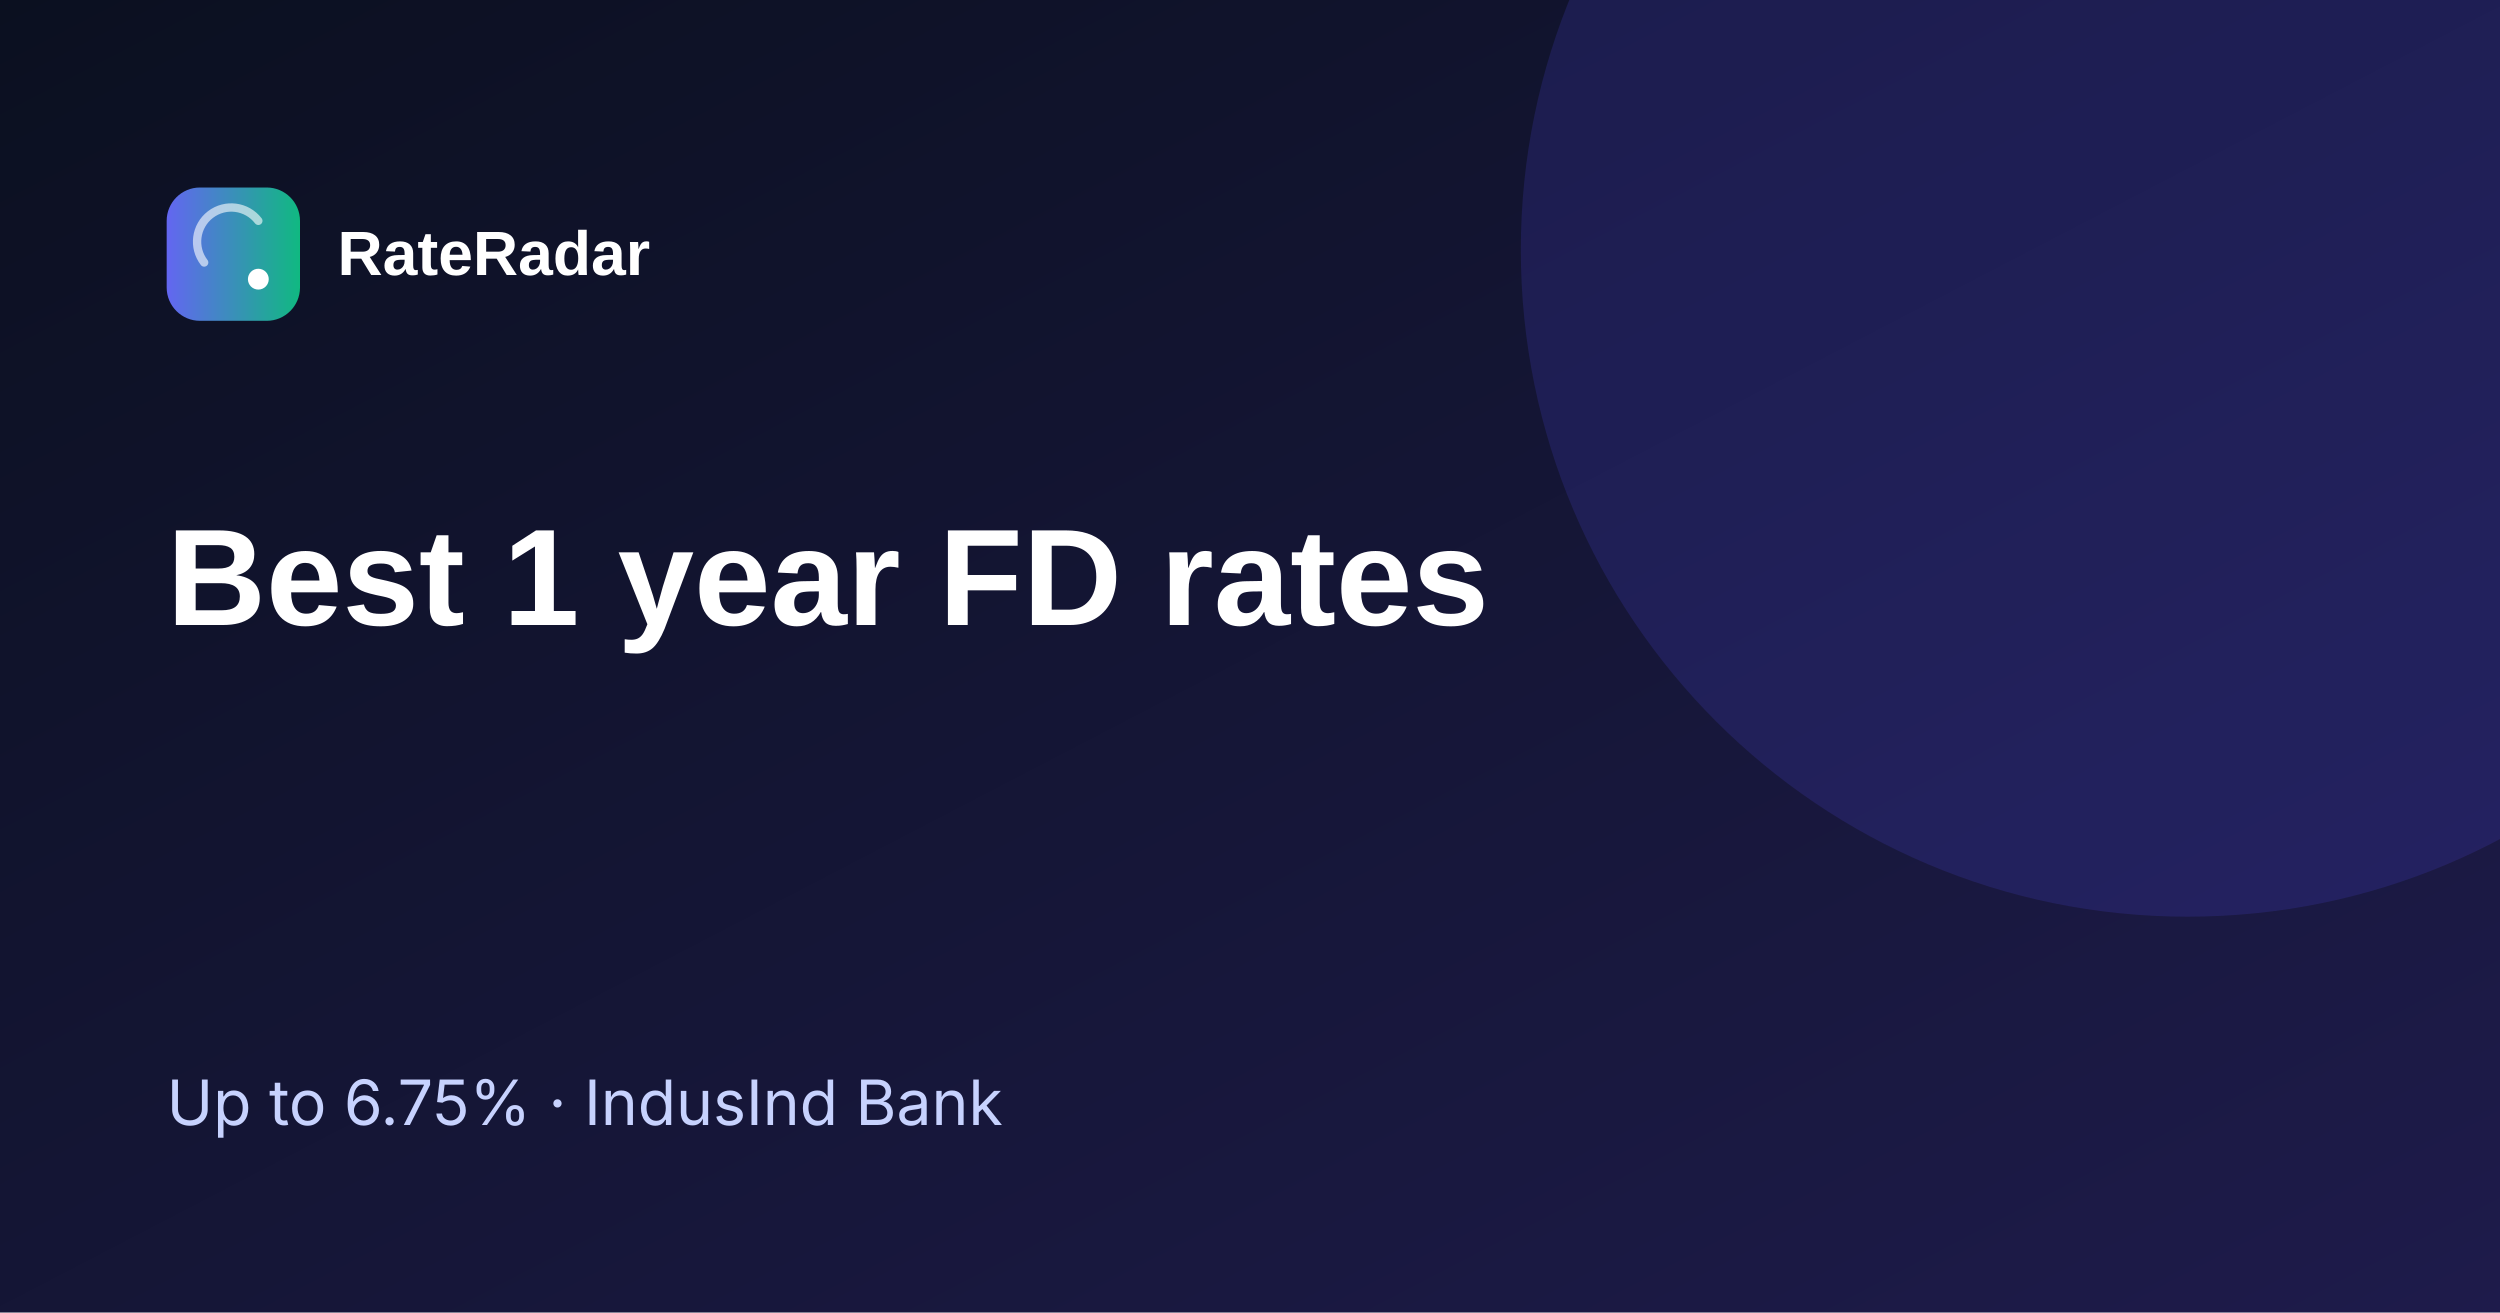
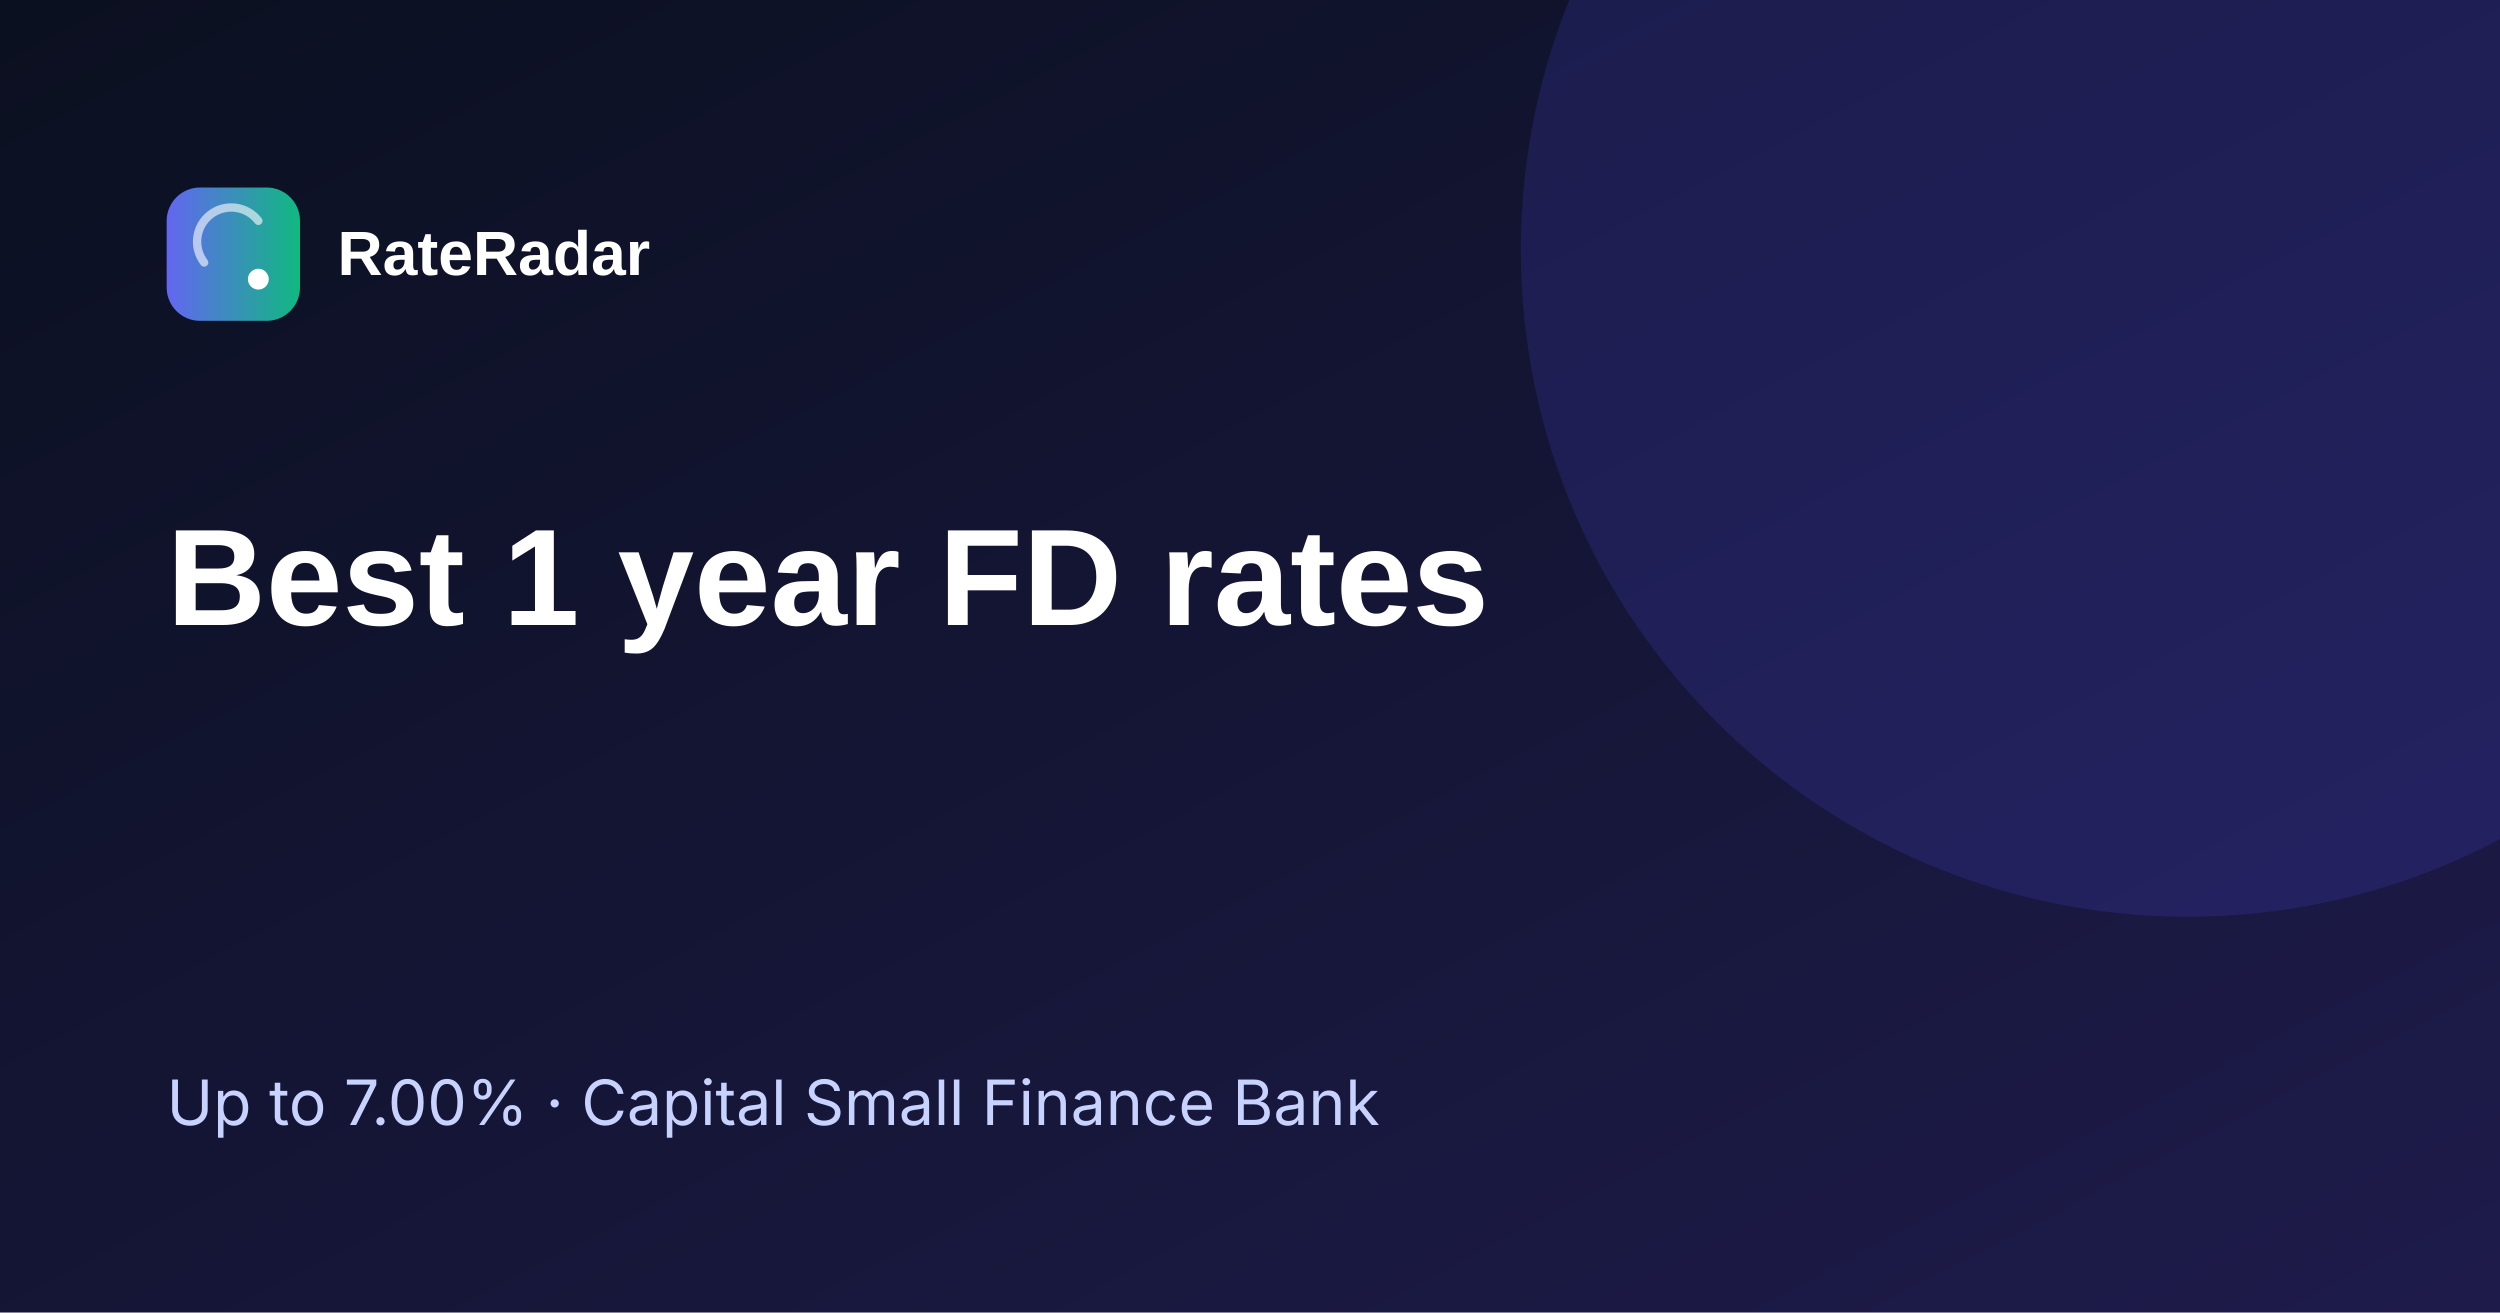
<svg xmlns="http://www.w3.org/2000/svg" width="1200" height="630" viewBox="0 0 1200 630">
  <defs>
    <linearGradient id="bg" x1="0" y1="0" x2="1" y2="1">
      <stop offset="0" stop-color="#0b1020" />
      <stop offset="1" stop-color="#1e1b4b" />
    </linearGradient>
    <linearGradient id="acc" x1="0" y1="0" x2="1" y2="0">
      <stop offset="0" stop-color="#6366f1" />
      <stop offset="1" stop-color="#10b981" />
    </linearGradient>
  </defs>
  <rect width="1200" height="630" fill="url(#bg)" />
  <circle cx="1050" cy="120" r="320" fill="#4f46e5" opacity="0.18" />
  <g transform="translate(80,90)">
    <rect width="64" height="64" rx="16" fill="url(#acc)" />
    <path d="M46 44 A16 16 0 0 1 72 24" transform="translate(-28,-8)" fill="none" stroke="white" stroke-width="4" stroke-linecap="round" opacity="0.6" />
    <circle cx="44" cy="44" r="5" fill="white" />
    <text x="82" y="42" font-family="Sora,Arial,sans-serif" font-size="30" font-weight="800" fill="#fff">RateRadar</text>
  </g>
  <text y="300" font-family="Sora,Arial,sans-serif" font-size="66" font-weight="800" fill="#ffffff">
    <tspan x="80" dy="0">Best 1 year FD rates</tspan>
  </text>
-   <text x="80" y="540" font-family="Inter,Arial,sans-serif" font-size="30" fill="#c7d2fe">Up to 6.75% · IndusInd Bank</text>
+   <text x="80" y="540" font-family="Inter,Arial,sans-serif" font-size="30" fill="#c7d2fe">Up to 7.00% · Capital Small Finance Bank</text>
</svg>
